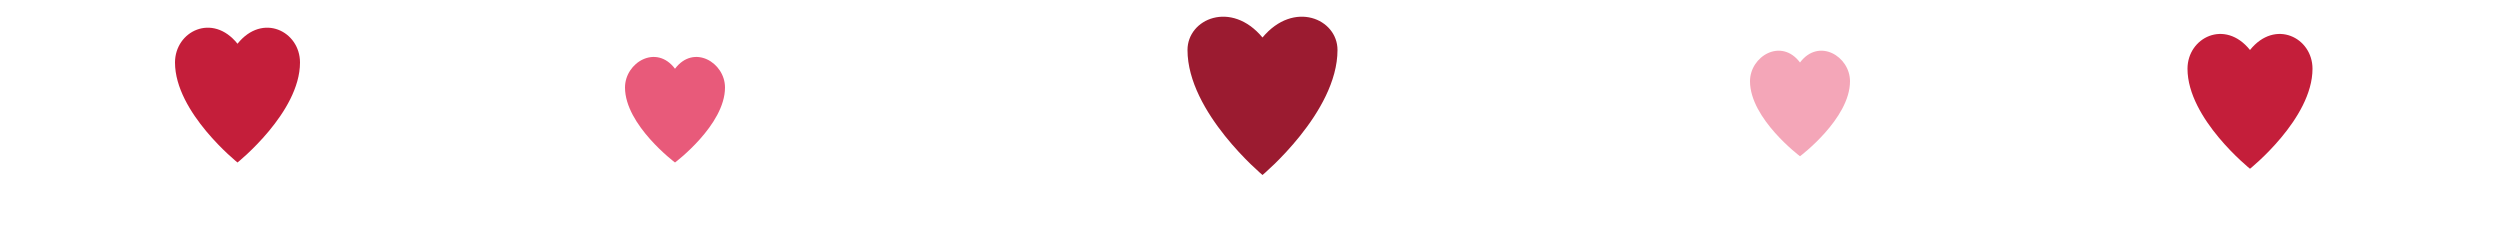
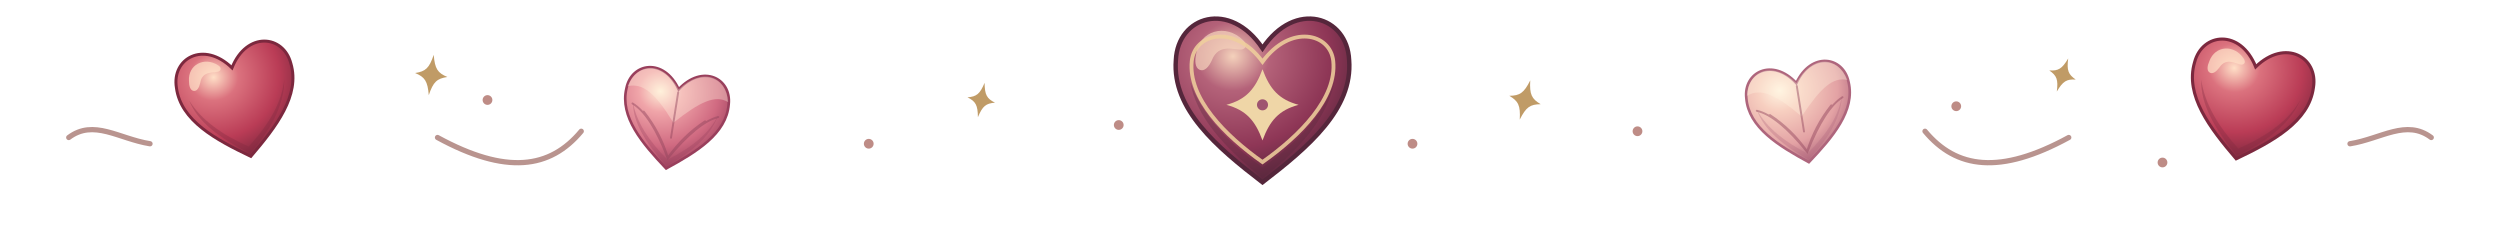
<svg xmlns="http://www.w3.org/2000/svg" viewBox="0 0 400 36" fill="none" aria-hidden="true">
-   <path d="M28 10 C28 5,34 2,38 7 C42 2,48 5,48 10 C48 18,38 26,38 26 C38 26,28 18,28 10z" fill="#c41e3a" />
-   <path d="M100 14 C100 10,105 7,108 11 C111 7,116 10,116 14 C116 20,108 26,108 26 C108 26,100 20,100 14z" fill="#e85a7a" />
-   <path d="M190 8 C190 3,197 0,202 6 C207 0,214 3,214 8 C214 18,202 28,202 28 C202 28,190 18,190 8z" fill="#9b1b30" />
-   <path d="M280 13 C280 9,285 6,288 10 C291 6,296 9,296 13 C296 19,288 25,288 25 C288 25,280 19,280 13z" fill="#f4a6b8" />
-   <path d="M350 11 C350 6,356 3,360 8 C364 3,370 6,370 11 C370 19,360 27,360 27 C360 27,350 19,350 11z" fill="#c41e3a" />
+   <defs>
+     <radialGradient id="val-cap-1-ruby" cx=".33" cy=".23" r=".81">
+       <stop offset="0" stop-color="#ffdfc7" />
+       <stop offset=".26" stop-color="#db727e" />
+       <stop offset=".69" stop-color="#ba3c56" />
+       <stop offset="1" stop-color="#7c283e" />
+     </radialGradient>
+     <radialGradient id="val-cap-1-rose" cx=".33" cy=".23" r=".81">
+       <stop offset="0" stop-color="#fff0d9" />
+       <stop offset=".26" stop-color="#f0a5a9" />
+       <stop offset=".69" stop-color="#d06a81" />
+       <stop offset="1" stop-color="#993f5c" />
+     </radialGradient>
+     <radialGradient id="val-cap-1-wine" cx=".33" cy=".23" r=".81">
+       <stop offset="0" stop-color="#f4d1bb" />
+       <stop offset=".26" stop-color="#b46279" />
+       <stop offset=".69" stop-color="#8e3656" />
+       <stop offset="1" stop-color="#55263b" />
+     </radialGradient>
+     <radialGradient id="val-cap-1-blush" cx=".33" cy=".23" r=".81">
+       <stop offset="0" stop-color="#fff5e2" />
+       <stop offset=".26" stop-color="#f7cfc0" />
+       <stop offset=".69" stop-color="#e3a2a4" />
+       <stop offset="1" stop-color="#ae657c" />
+     </radialGradient>
+   </defs>
+   <path d="M24 23c-5-.8-9-4-13-1m365 1c5-.8 9-4 13-1M70 22c11 6 18 5 23-1m215 0c5 6 12 7 23 1" stroke="#aa7d76" stroke-width=".84" stroke-opacity=".82" stroke-linecap="round" />
+   <g transform="translate(38 15) rotate(-12) scale(0.52)">
+     <path d="M0-8.15C-6.8-18.3-17.6-14.8-18-5.7c-.8 10.2 8.5 18.1 18 25.4C9.5 12.4 18.8 4.5 18-5.7 17.6-14.8 6.8-18.3 0-8.15Z" fill="url(#val-cap-1-ruby)" stroke="#7c283e" stroke-width=".92" />
+     <path d="M-15-1.1c2.4 6.7 7.8 12.5 15 17.7 8-5.8 12.9-11.4 15-18-1.3 6.6-5.8 13.2-15 20.2-8.2-6.5-13.8-12.9-15-19.9Z" fill="#7c283e" opacity=".31" />
+     <path d="M-13.8-6.9c.7-5 6.2-6.5 9.8-2.9.9.9.6 1.7-.3 1.9-1.4.2-4.8-1.4-6.2 2.2-.6 1.3-1.5 2.5-2.6 2-.9-.4-1-1.8-.7-3.2Z" fill="#ffdfc7" opacity=".73" />
+   </g>
+   <g transform="translate(108 18) rotate(9) scale(0.46)">
+     <path d="M0-8.15C-6.8-18.3-17.6-14.8-18-5.7c-.8 10.2 8.5 18.1 18 25.4C9.5 12.4 18.8 4.5 18-5.7 17.6-14.8 6.8-18.3 0-8.15Z" fill="url(#val-cap-1-rose)" stroke="#993f5c" stroke-width=".92" />
+     <path d="M-15-1.1c2.4 6.7 7.8 12.5 15 17.7 8-5.8 12.9-11.4 15-18-1.3 6.6-5.8 13.2-15 20.2-8.2-6.5-13.8-12.9-15-19.9Z" fill="#993f5c" opacity=".31" />
+     <path d="M0-8.15c-6.9-9-15.6-7.2-17.7 1.7C-12.7-8.5-7.8-5.6 0 3.6c8-8.7 12.9-12 17.7-10.05-2.1-8.9-10.8-10.7-17.7-1.7Z" fill="#fff3df" opacity=".35" />
+     <path d="M-15.1-.8q7 2.8 15.1 16.9Q8.4 2 15.1-.8M-10.8 1.4Q-4.1 7.5 0 15.9 4.1 7.5 10.8 1.4M0-7.1v16" stroke="#8f435b" stroke-width=".68" opacity=".46" stroke-linecap="round" />
+   </g>
+   <g transform="translate(202 14) rotate(0) scale(0.77)">
+     <path d="M0-8.15C-6.8-18.3-17.6-14.8-18-5.7c-.8 10.2 8.5 18.1 18 25.4C9.5 12.4 18.8 4.5 18-5.7 17.6-14.8 6.8-18.3 0-8.15Z" fill="url(#val-cap-1-wine)" stroke="#55263b" stroke-width=".92" />
+     <path d="M-15-1.1c2.4 6.7 7.8 12.5 15 17.7 8-5.8 12.9-11.4 15-18-1.3 6.6-5.8 13.2-15 20.2-8.2-6.5-13.8-12.9-15-19.9Z" fill="#55263b" opacity=".31" />
+     <path d="M-13.8-6.9c.7-5 6.2-6.5 9.8-2.9.9.9.6 1.7-.3 1.9-1.4.2-4.8-1.4-6.2 2.2-.6 1.3-1.5 2.5-2.6 2-.9-.4-1-1.8-.7-3.2Z" fill="#f4d1bb" opacity=".73" />
+     <path d="M0-5.35C-5.8-13.25-14.1-11.3-14.7-5.5c-.8 7.7 6.9 15.5 14.7 21 7.8-5.5 15.5-13.3 14.7-21C14.1-11.3 5.8-13.25 0-5.35Z" stroke="#efcf9c" stroke-opacity=".87" stroke-width=".8" />
+     <path d="M-7.5 3.6c4.1-1.1 6-3.3 7.5-7.4 1.5 4.1 3.4 6.3 7.5 7.4-4.1 1.1-6 3.3-7.5 7.4-1.5-4.1-3.4-6.3-7.5-7.4Z" fill="#efd6a7" />
+     <circle cx="0" cy="3.6" r="1.15" fill="#9e5470" />
+   </g>
+   <g transform="translate(288 17) rotate(-9) scale(0.46)">
+     <path d="M0-8.15C-6.8-18.3-17.6-14.8-18-5.7c-.8 10.2 8.5 18.1 18 25.4C9.5 12.4 18.8 4.5 18-5.7 17.6-14.8 6.8-18.3 0-8.15Z" fill="url(#val-cap-1-blush)" stroke="#ae657c" stroke-width=".92" />
+     <path d="M-15-1.1c2.4 6.7 7.8 12.5 15 17.7 8-5.8 12.9-11.4 15-18-1.3 6.6-5.8 13.2-15 20.2-8.2-6.5-13.8-12.9-15-19.9Z" fill="#ae657c" opacity=".31" />
+     <path d="M0-8.15c-6.9-9-15.6-7.2-17.7 1.7C-12.7-8.5-7.8-5.6 0 3.6c8-8.7 12.9-12 17.7-10.05-2.1-8.9-10.8-10.7-17.7-1.7Z" fill="#fff3df" opacity=".35" />
+     <path d="M-15.1-.8q7 2.8 15.1 16.9Q8.4 2 15.1-.8M-10.8 1.4Q-4.1 7.5 0 15.9 4.1 7.5 10.8 1.4M0-7.1v16" stroke="#8f435b" stroke-width=".68" opacity=".46" stroke-linecap="round" />
+   </g>
+   <g transform="translate(360 15) rotate(12) scale(0.54)">
+     <path d="M0-8.15C-6.8-18.3-17.6-14.8-18-5.7c-.8 10.2 8.5 18.1 18 25.4C9.5 12.4 18.8 4.5 18-5.7 17.6-14.8 6.8-18.3 0-8.15Z" fill="url(#val-cap-1-ruby)" stroke="#7c283e" stroke-width=".92" />
+     <path d="M-15-1.1c2.4 6.7 7.8 12.5 15 17.7 8-5.8 12.9-11.4 15-18-1.3 6.6-5.8 13.2-15 20.2-8.2-6.5-13.8-12.9-15-19.9Z" fill="#7c283e" opacity=".31" />
+     <path d="M-13.8-6.9c.7-5 6.2-6.5 9.8-2.9.9.9.6 1.7-.3 1.9-1.4.2-4.8-1.4-6.2 2.2-.6 1.3-1.5 2.5-2.6 2-.9-.4-1-1.8-.7-3.2Z" fill="#ffdfc7" opacity=".73" />
+   </g>
+   <g transform="translate(69 12) rotate(7) scale(0.65)">
+     <path d="M0-5C.7-1.6 1.5-.7 4 0 1.5.7.7 1.6 0 5-.7 1.6-1.5.7-4 0-1.5-.7-.7-1.6 0-5Z" fill="#c09b66" />
+   </g>
+   <g transform="translate(157 16) rotate(11) scale(0.56)">
+     <path d="M0-5C.7-1.6 1.5-.7 4 0 1.5.7.7 1.6 0 5-.7 1.6-1.5.7-4 0-1.5-.7-.7-1.6 0-5Z" fill="#c09b66" />
+   </g>
+   <g transform="translate(244 16) rotate(15) scale(0.65)">
+     <path d="M0-5C.7-1.6 1.5-.7 4 0 1.5.7.7 1.6 0 5-.7 1.6-1.5.7-4 0-1.5-.7-.7-1.6 0-5Z" fill="#c09b66" />
+   </g>
+   <g transform="translate(330 12) rotate(19) scale(0.56)">
+     <path d="M0-5C.7-1.6 1.5-.7 4 0 1.5.7.7 1.6 0 5-.7 1.6-1.5.7-4 0-1.5-.7-.7-1.6 0-5Z" fill="#c09b66" />
+   </g>
+   <circle cx="78" cy="16" r=".78" fill="#be8c86" />
+   <circle cx="139" cy="23" r=".78" fill="#be8c86" />
+   <circle cx="179" cy="20" r=".78" fill="#be8c86" />
+   <circle cx="226" cy="23" r=".78" fill="#be8c86" />
+   <circle cx="262" cy="21" r=".78" fill="#be8c86" />
+   <circle cx="313" cy="17" r=".78" fill="#be8c86" />
+   <circle cx="346" cy="26" r=".78" fill="#be8c86" />
</svg>
